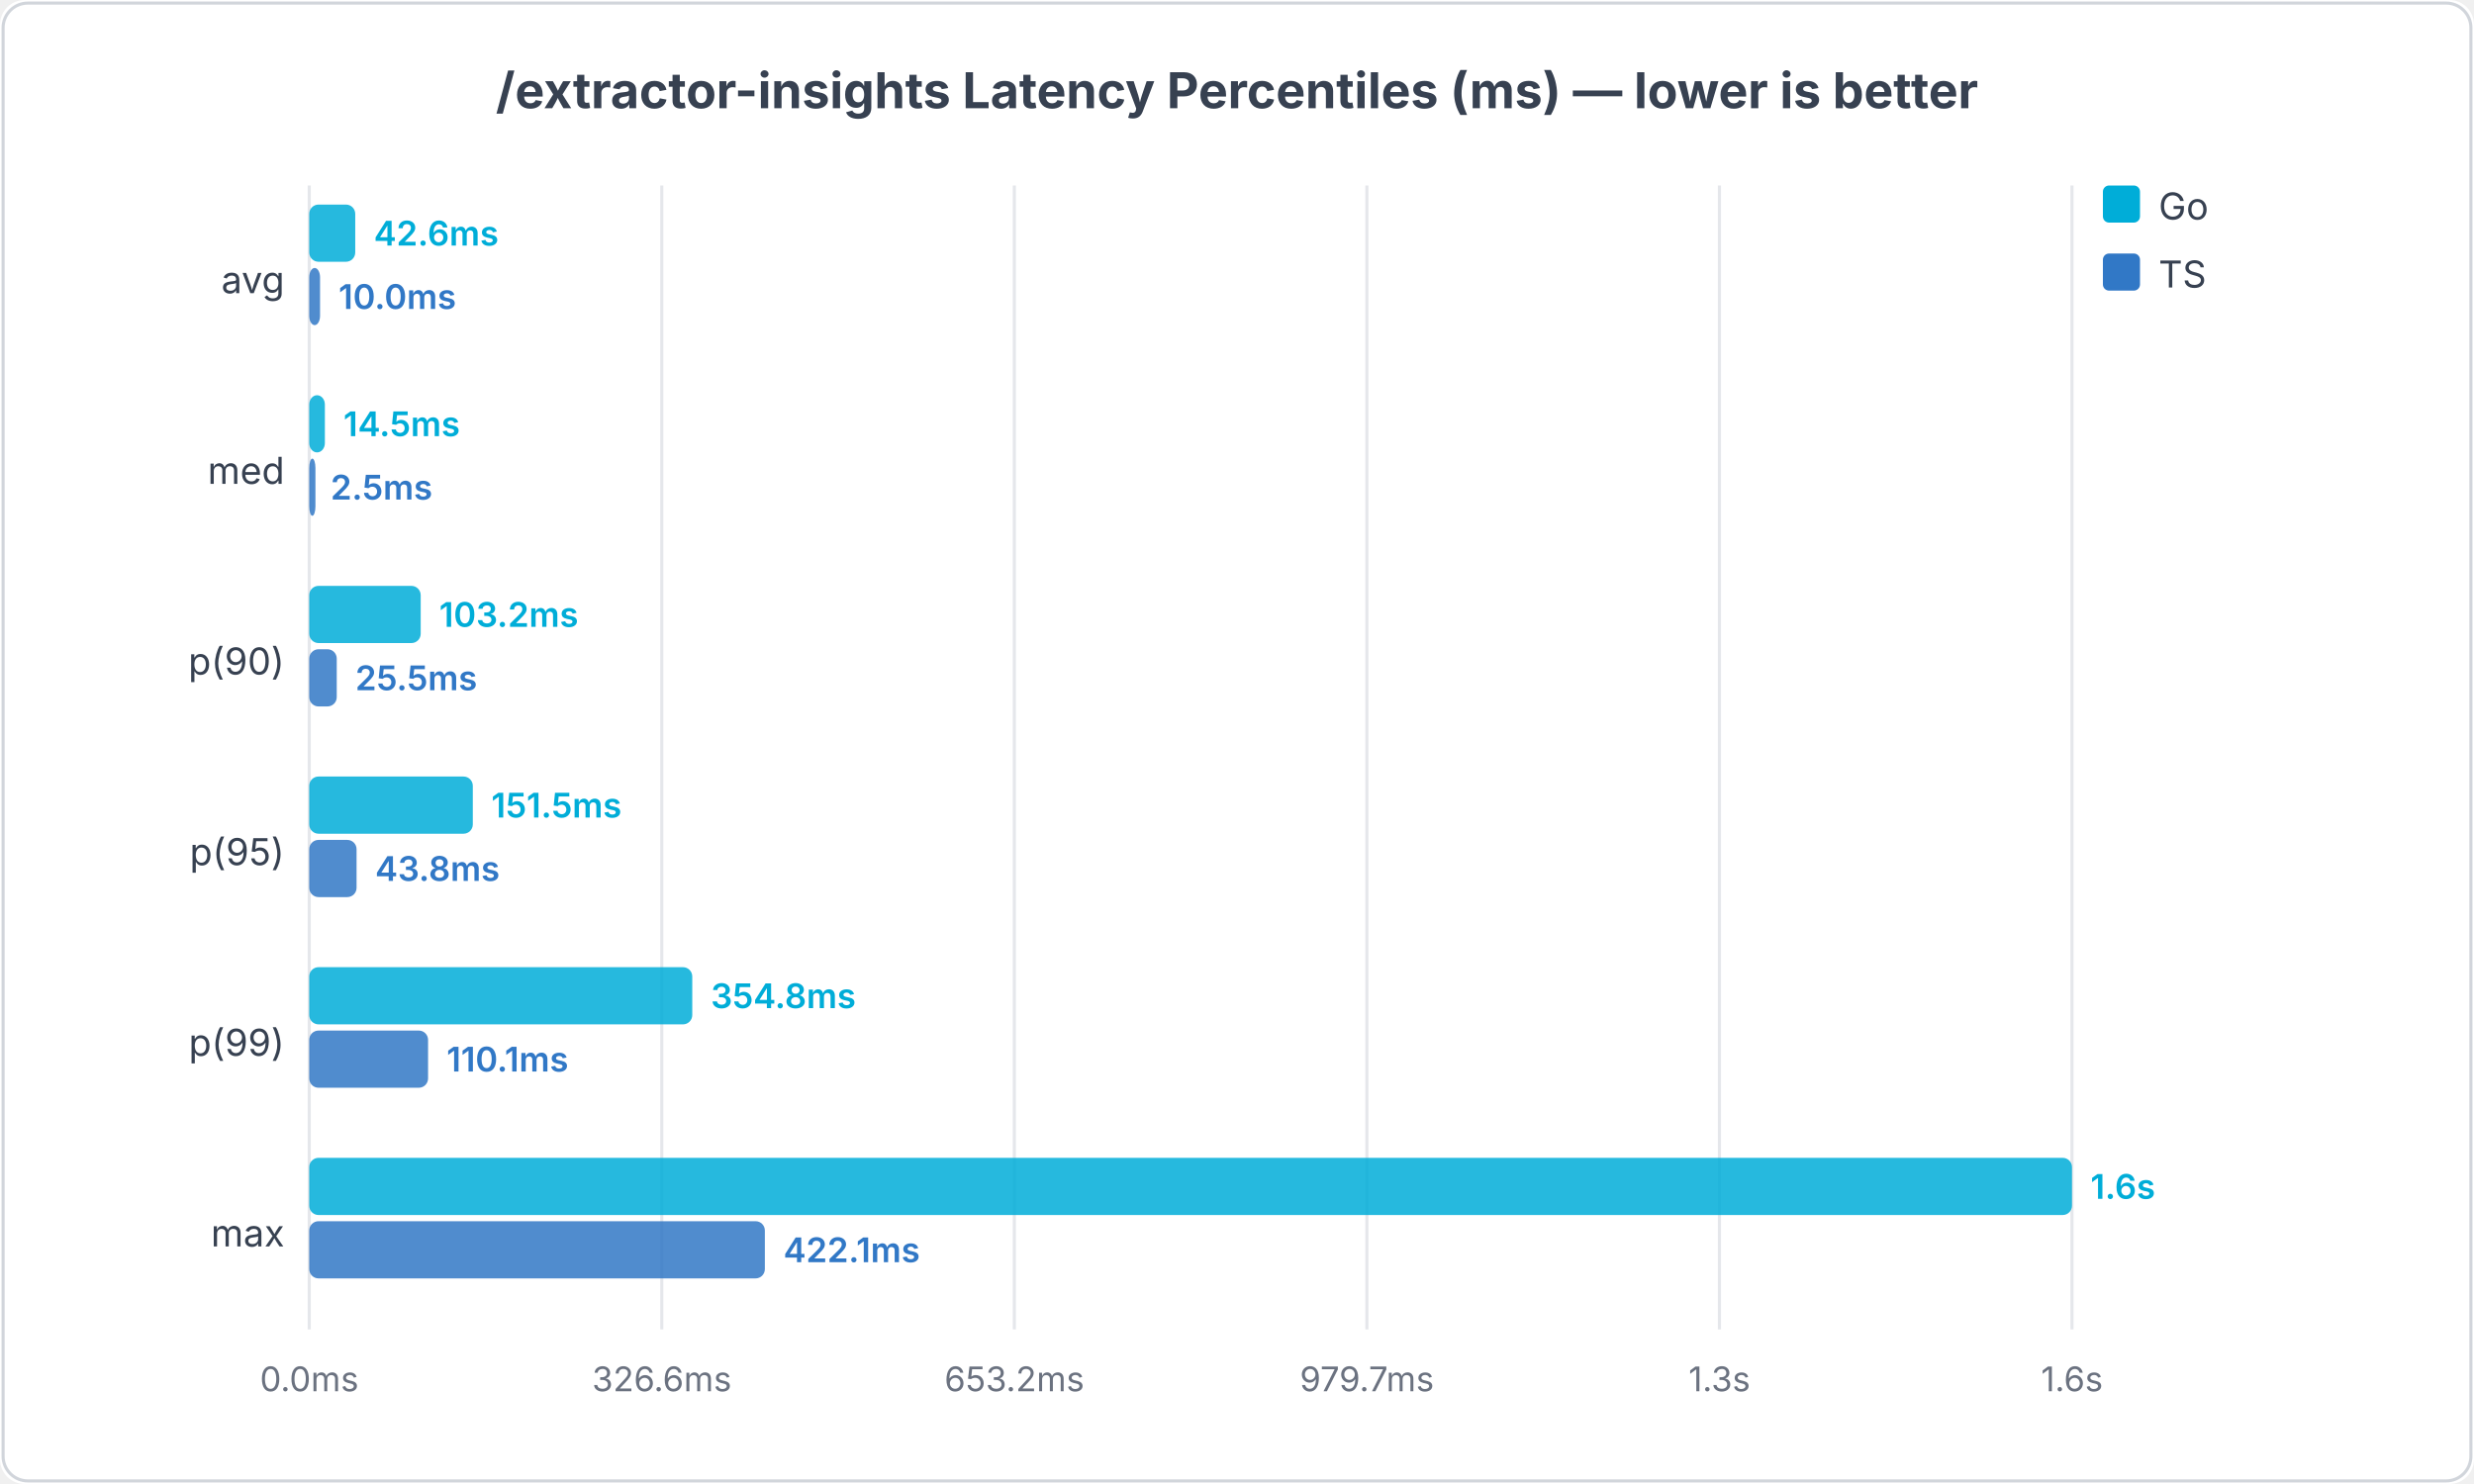
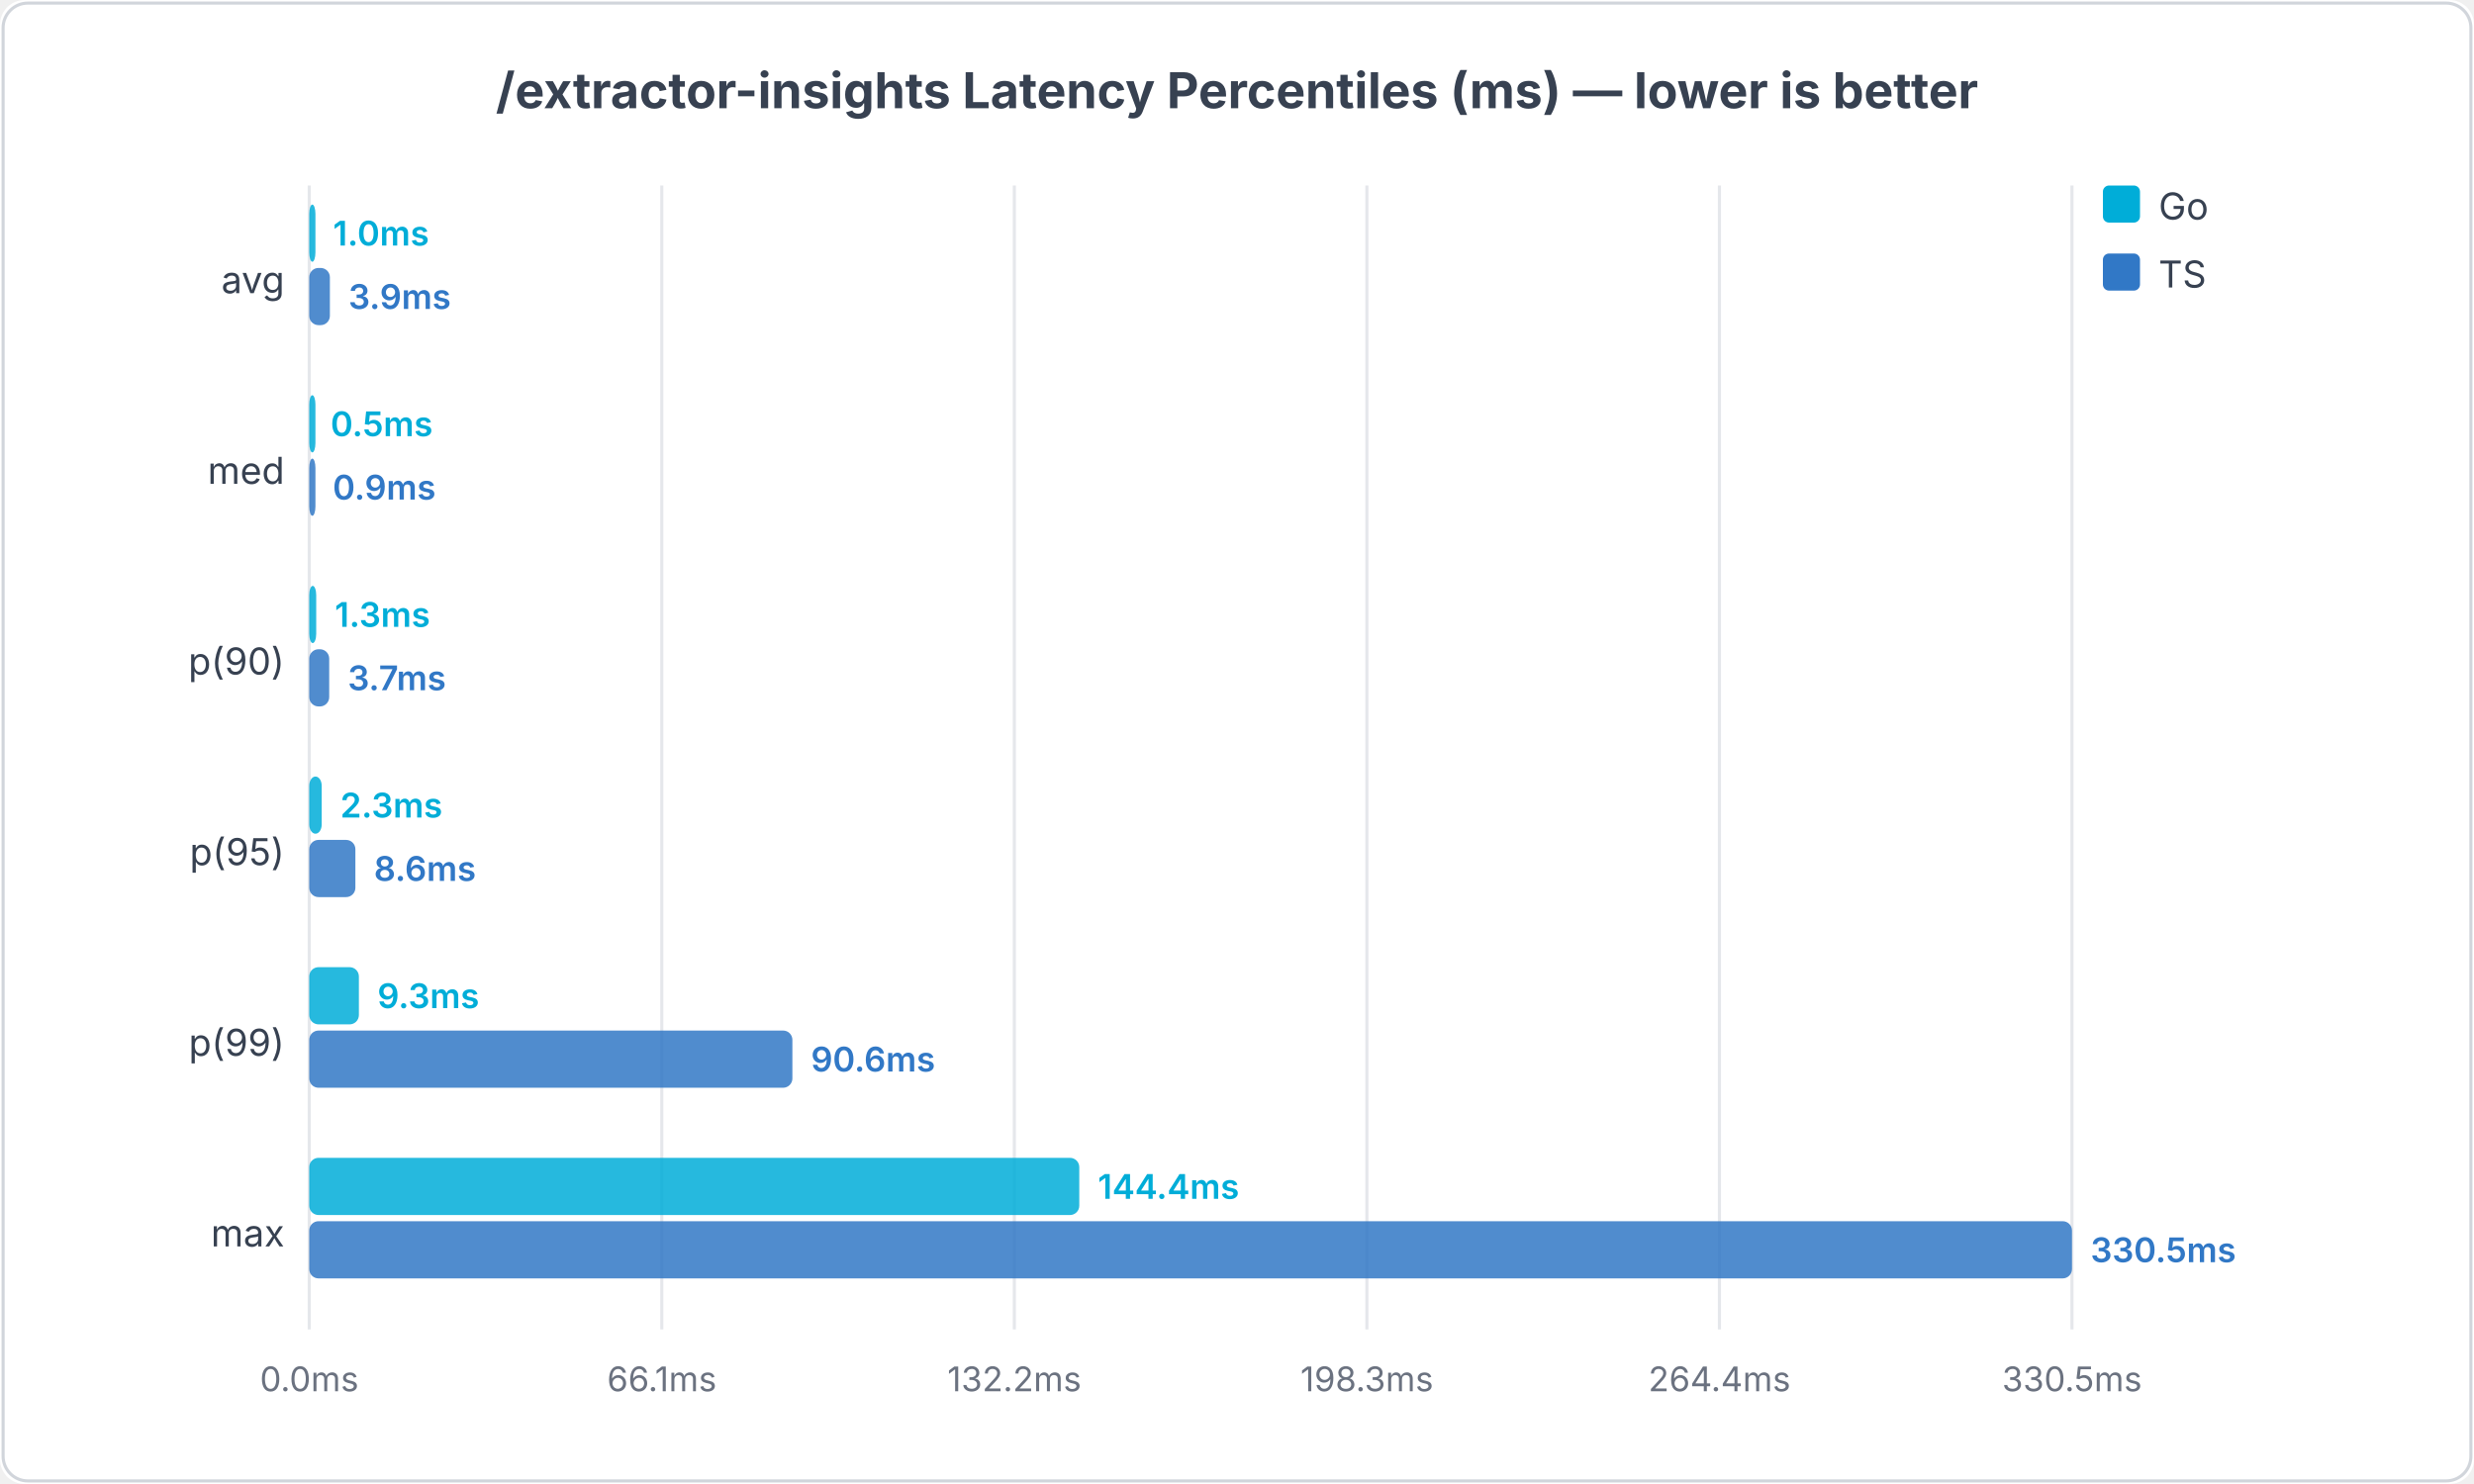
<svg xmlns="http://www.w3.org/2000/svg" viewBox="0 0 800 480" width="800" height="480">
  <style>text { font-family: -apple-system, BlinkMacSystemFont, 'Segoe UI', system-ui, sans-serif; }</style>
  <rect width="800" height="480" fill="#ffffff" rx="8" />
  <rect x="1" y="1" width="798" height="478" fill="none" stroke="#d1d5db" rx="8" />
  <text x="400" y="35" text-anchor="middle" fill="#374151" font-size="16" font-weight="700">/extractor-insights Latency Percentiles (ms) — lower is better</text>
  <line x1="100" y1="60" x2="100" y2="430" stroke="#e5e7eb" stroke-width="1" />
  <text x="100" y="450" text-anchor="middle" fill="#6b7280" font-size="11">0.0ms</text>
  <line x1="214" y1="60" x2="214" y2="430" stroke="#e5e7eb" stroke-width="1" />
-   <text x="214" y="450" text-anchor="middle" fill="#6b7280" font-size="11">326.6ms</text>
+   <text x="214" y="450" text-anchor="middle" fill="#6b7280" font-size="11">66.1ms</text>
  <line x1="328" y1="60" x2="328" y2="430" stroke="#e5e7eb" stroke-width="1" />
-   <text x="328" y="450" text-anchor="middle" fill="#6b7280" font-size="11">653.2ms</text>
+   <text x="328" y="450" text-anchor="middle" fill="#6b7280" font-size="11">132.2ms</text>
  <line x1="442" y1="60" x2="442" y2="430" stroke="#e5e7eb" stroke-width="1" />
-   <text x="442" y="450" text-anchor="middle" fill="#6b7280" font-size="11">979.7ms</text>
+   <text x="442" y="450" text-anchor="middle" fill="#6b7280" font-size="11">198.3ms</text>
  <line x1="556" y1="60" x2="556" y2="430" stroke="#e5e7eb" stroke-width="1" />
-   <text x="556" y="450" text-anchor="middle" fill="#6b7280" font-size="11">1.3s</text>
+   <text x="556" y="450" text-anchor="middle" fill="#6b7280" font-size="11">264.4ms</text>
  <line x1="670" y1="60" x2="670" y2="430" stroke="#e5e7eb" stroke-width="1" />
-   <text x="670" y="450" text-anchor="middle" fill="#6b7280" font-size="11">1.6s</text>
+   <text x="670" y="450" text-anchor="middle" fill="#6b7280" font-size="11">330.5ms</text>
  <text x="92" y="94.833" text-anchor="end" fill="#374151" font-size="12">avg</text>
-   <rect x="100" y="66.167" width="14.871" height="18.5" rx="3" fill="#00ADD8" opacity="0.85" />
-   <text x="120.871" y="79.417" fill="#00ADD8" font-size="11" font-weight="600">42.6ms</text>
-   <rect x="100" y="86.667" width="3.494" height="18.5" rx="3" fill="#3178C6" opacity="0.85" />
-   <text x="109.494" y="99.917" fill="#3178C6" font-size="11" font-weight="600">10.0ms</text>
+   <rect x="100" y="66.167" width="2" height="18.5" rx="3" fill="#00ADD8" opacity="0.85" />
+   <text x="107.696" y="79.417" fill="#00ADD8" font-size="11" font-weight="600">1.0ms</text>
+   <rect x="100" y="86.667" width="6.674" height="18.5" rx="3" fill="#3178C6" opacity="0.85" />
+   <text x="112.674" y="99.917" fill="#3178C6" font-size="11" font-weight="600">3.9ms</text>
  <text x="92" y="156.5" text-anchor="end" fill="#374151" font-size="12">med</text>
-   <rect x="100" y="127.833" width="5.052" height="18.5" rx="3" fill="#00ADD8" opacity="0.85" />
-   <text x="111.052" y="141.083" fill="#00ADD8" font-size="11" font-weight="600">14.5ms</text>
+   <rect x="100" y="127.833" width="2" height="18.5" rx="3" fill="#00ADD8" opacity="0.85" />
+   <text x="106.89" y="141.083" fill="#00ADD8" font-size="11" font-weight="600">0.5ms</text>
  <rect x="100" y="148.333" width="2" height="18.5" rx="3" fill="#3178C6" opacity="0.85" />
-   <text x="106.89" y="161.583" fill="#3178C6" font-size="11" font-weight="600">2.5ms</text>
+   <text x="107.587" y="161.583" fill="#3178C6" font-size="11" font-weight="600">0.9ms</text>
  <text x="92" y="218.167" text-anchor="end" fill="#374151" font-size="12">p(90)</text>
-   <rect x="100" y="189.5" width="36.037" height="18.5" rx="3" fill="#00ADD8" opacity="0.85" />
-   <text x="142.037" y="202.75" fill="#00ADD8" font-size="11" font-weight="600">103.2ms</text>
-   <rect x="100" y="210" width="8.891" height="18.5" rx="3" fill="#3178C6" opacity="0.85" />
-   <text x="114.891" y="223.25" fill="#3178C6" font-size="11" font-weight="600">25.5ms</text>
+   <rect x="100" y="189.5" width="2.254" height="18.5" rx="3" fill="#00ADD8" opacity="0.85" />
+   <text x="108.254" y="202.75" fill="#00ADD8" font-size="11" font-weight="600">1.3ms</text>
+   <rect x="100" y="210" width="6.452" height="18.5" rx="3" fill="#3178C6" opacity="0.85" />
+   <text x="112.452" y="223.25" fill="#3178C6" font-size="11" font-weight="600">3.7ms</text>
  <text x="92" y="279.833" text-anchor="end" fill="#374151" font-size="12">p(95)</text>
-   <rect x="100" y="251.167" width="52.888" height="18.5" rx="3" fill="#00ADD8" opacity="0.85" />
-   <text x="158.888" y="264.417" fill="#00ADD8" font-size="11" font-weight="600">151.5ms</text>
-   <rect x="100" y="271.667" width="15.3" height="18.5" rx="3" fill="#3178C6" opacity="0.85" />
-   <text x="121.3" y="284.917" fill="#3178C6" font-size="11" font-weight="600">43.8ms</text>
+   <rect x="100" y="251.167" width="4.032" height="18.5" rx="3" fill="#00ADD8" opacity="0.85" />
+   <text x="110.032" y="264.417" fill="#00ADD8" font-size="11" font-weight="600">2.3ms</text>
+   <rect x="100" y="271.667" width="14.917" height="18.5" rx="3" fill="#3178C6" opacity="0.85" />
+   <text x="120.917" y="284.917" fill="#3178C6" font-size="11" font-weight="600">8.6ms</text>
  <text x="92" y="341.5" text-anchor="end" fill="#374151" font-size="12">p(99)</text>
-   <rect x="100" y="312.833" width="123.852" height="18.5" rx="3" fill="#00ADD8" opacity="0.85" />
-   <text x="229.852" y="326.083" fill="#00ADD8" font-size="11" font-weight="600">354.8ms</text>
-   <rect x="100" y="333.333" width="38.421" height="18.5" rx="3" fill="#3178C6" opacity="0.85" />
-   <text x="144.421" y="346.583" fill="#3178C6" font-size="11" font-weight="600">110.1ms</text>
+   <rect x="100" y="312.833" width="16.05" height="18.5" rx="3" fill="#00ADD8" opacity="0.85" />
+   <text x="122.05" y="326.083" fill="#00ADD8" font-size="11" font-weight="600">9.3ms</text>
+   <rect x="100" y="333.333" width="156.233" height="18.5" rx="3" fill="#3178C6" opacity="0.85" />
+   <text x="262.233" y="346.583" fill="#3178C6" font-size="11" font-weight="600">90.6ms</text>
  <text x="92" y="403.167" text-anchor="end" fill="#374151" font-size="12">max</text>
-   <rect x="100" y="374.5" width="570" height="18.5" rx="3" fill="#00ADD8" opacity="0.85" />
-   <text x="676" y="387.75" fill="#00ADD8" font-size="11" font-weight="600">1.6s</text>
-   <rect x="100" y="395" width="147.326" height="18.5" rx="3" fill="#3178C6" opacity="0.85" />
-   <text x="253.326" y="408.25" fill="#3178C6" font-size="11" font-weight="600">422.1ms</text>
+   <rect x="100" y="374.5" width="248.997" height="18.5" rx="3" fill="#00ADD8" opacity="0.85" />
+   <text x="354.997" y="387.75" fill="#00ADD8" font-size="11" font-weight="600">144.4ms</text>
+   <rect x="100" y="395" width="570" height="18.5" rx="3" fill="#3178C6" opacity="0.85" />
+   <text x="676" y="408.25" fill="#3178C6" font-size="11" font-weight="600">330.5ms</text>
  <rect x="680" y="60" width="12" height="12" rx="2" fill="#00ADD8" />
  <text x="698" y="71" fill="#374151" font-size="12">Go</text>
  <rect x="680" y="82" width="12" height="12" rx="2" fill="#3178C6" />
  <text x="698" y="93" fill="#374151" font-size="12">TS</text>
</svg>
